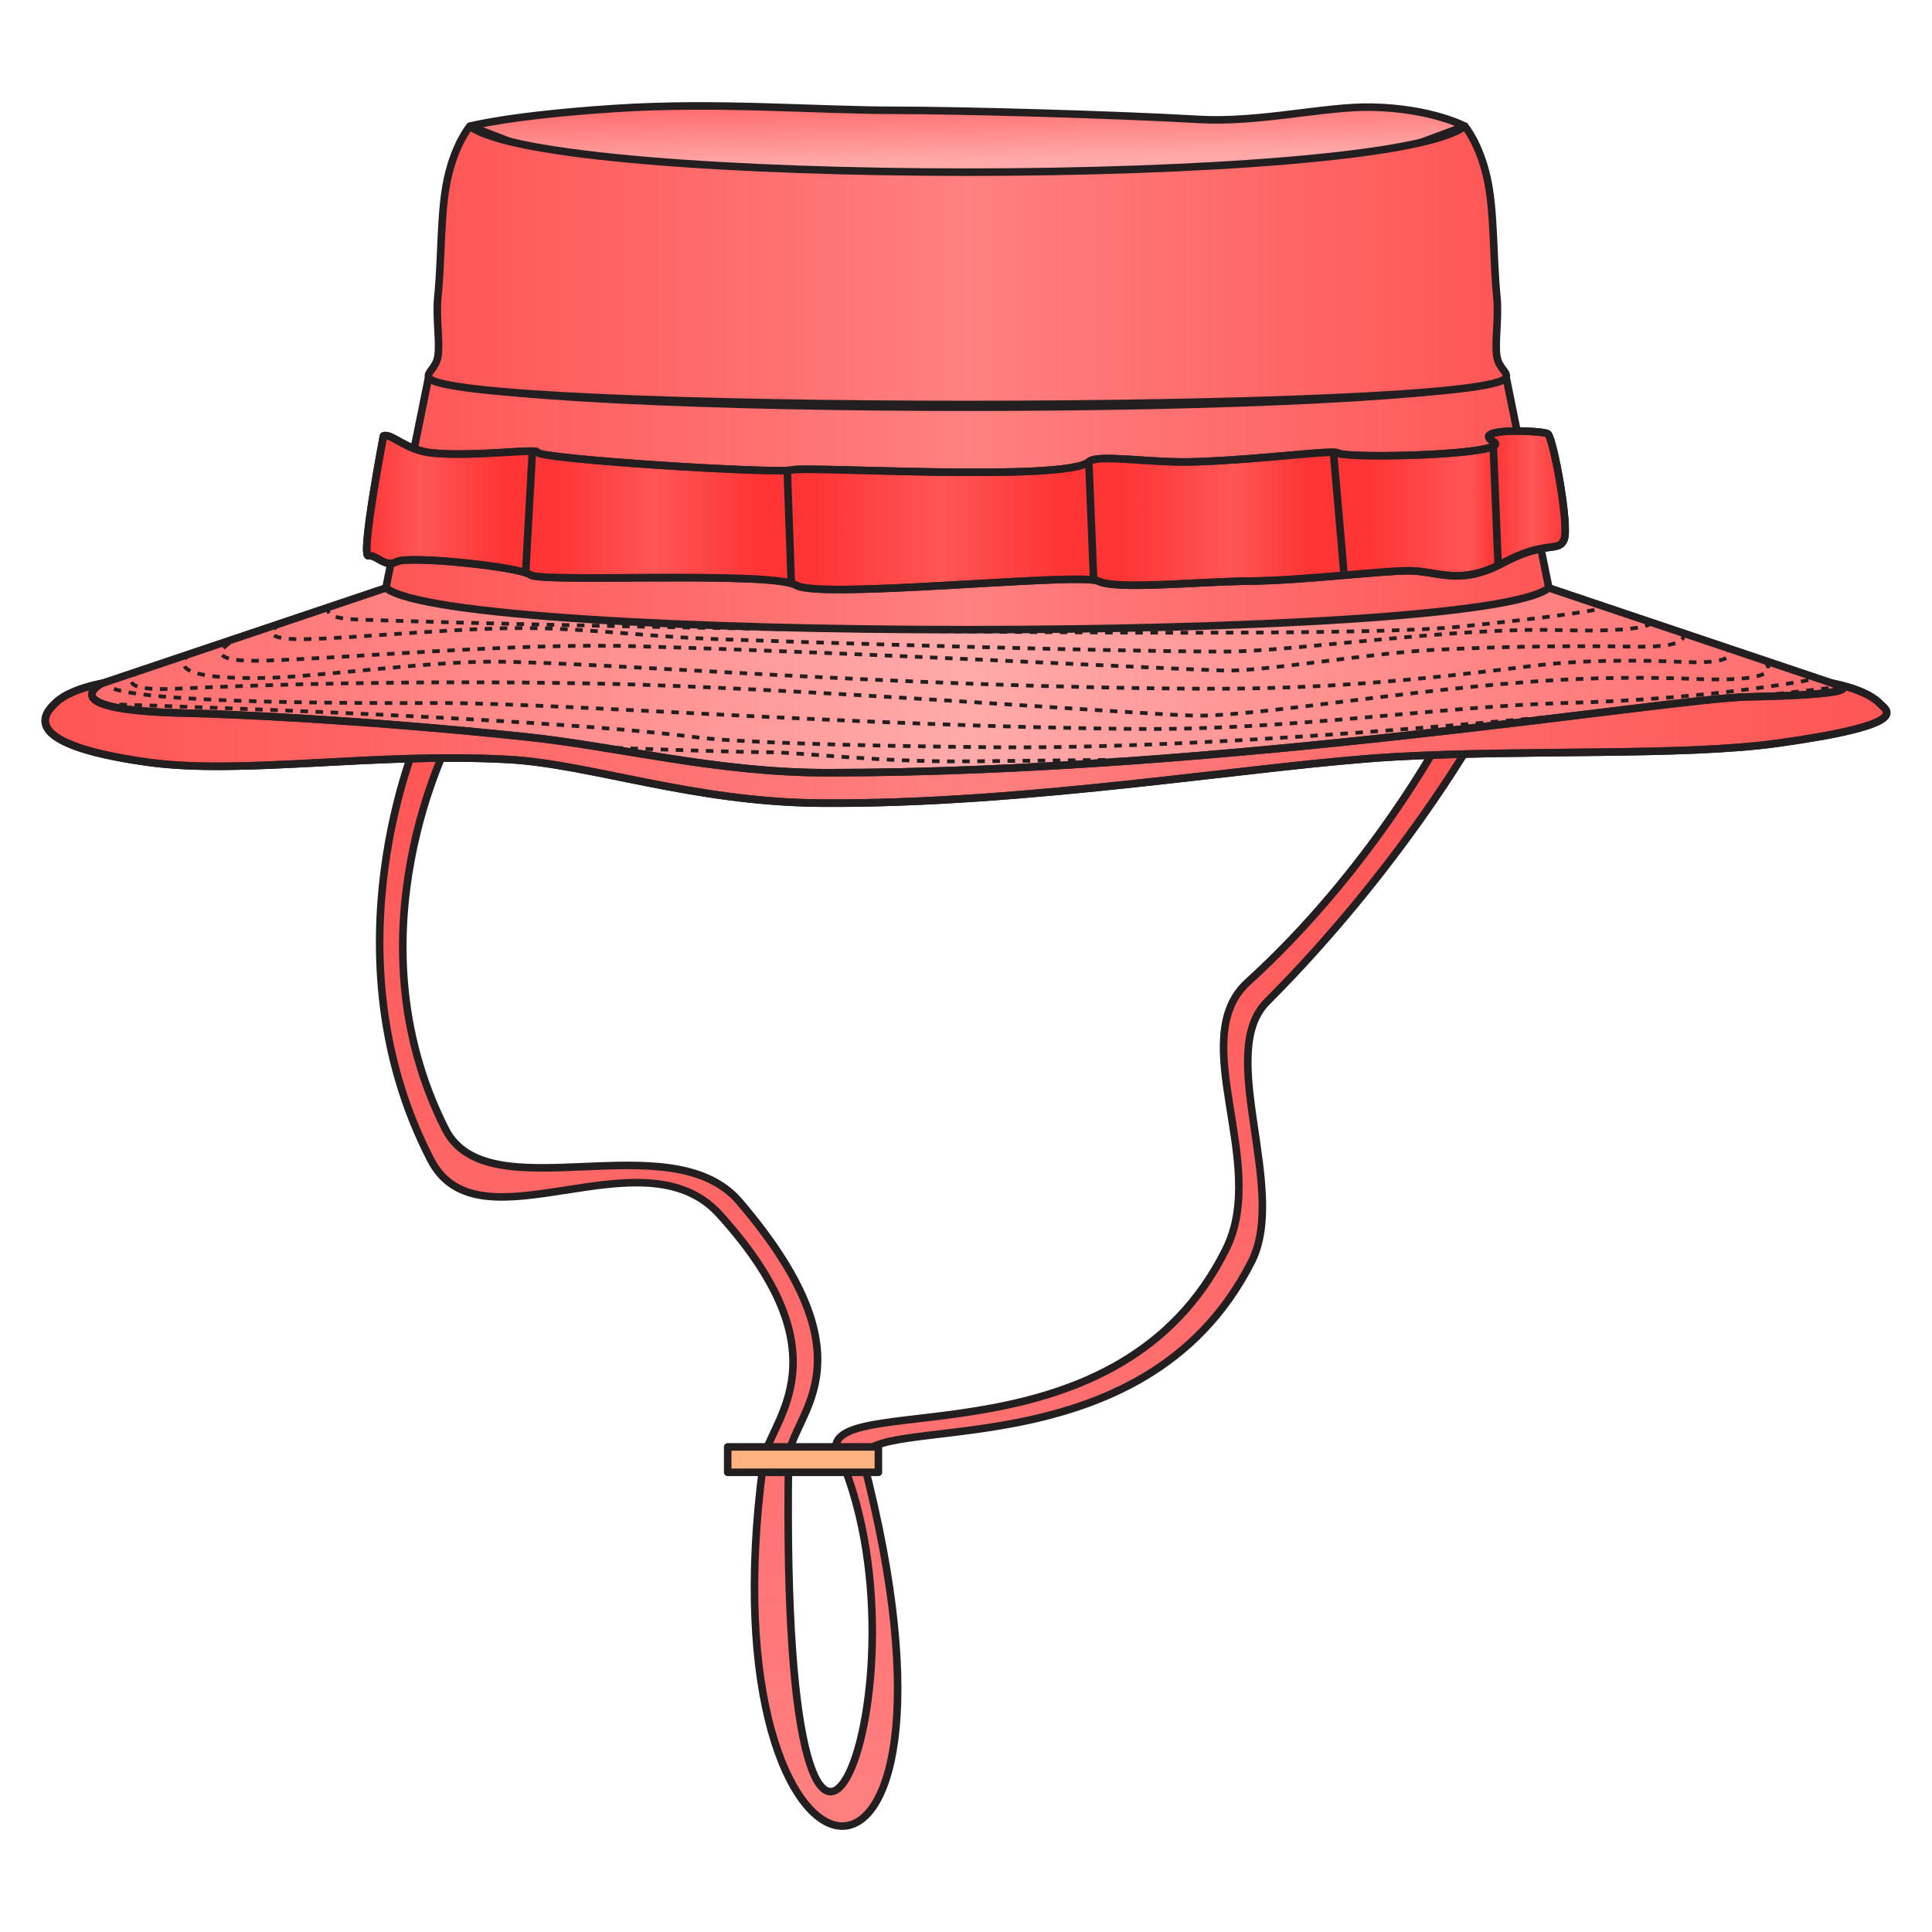
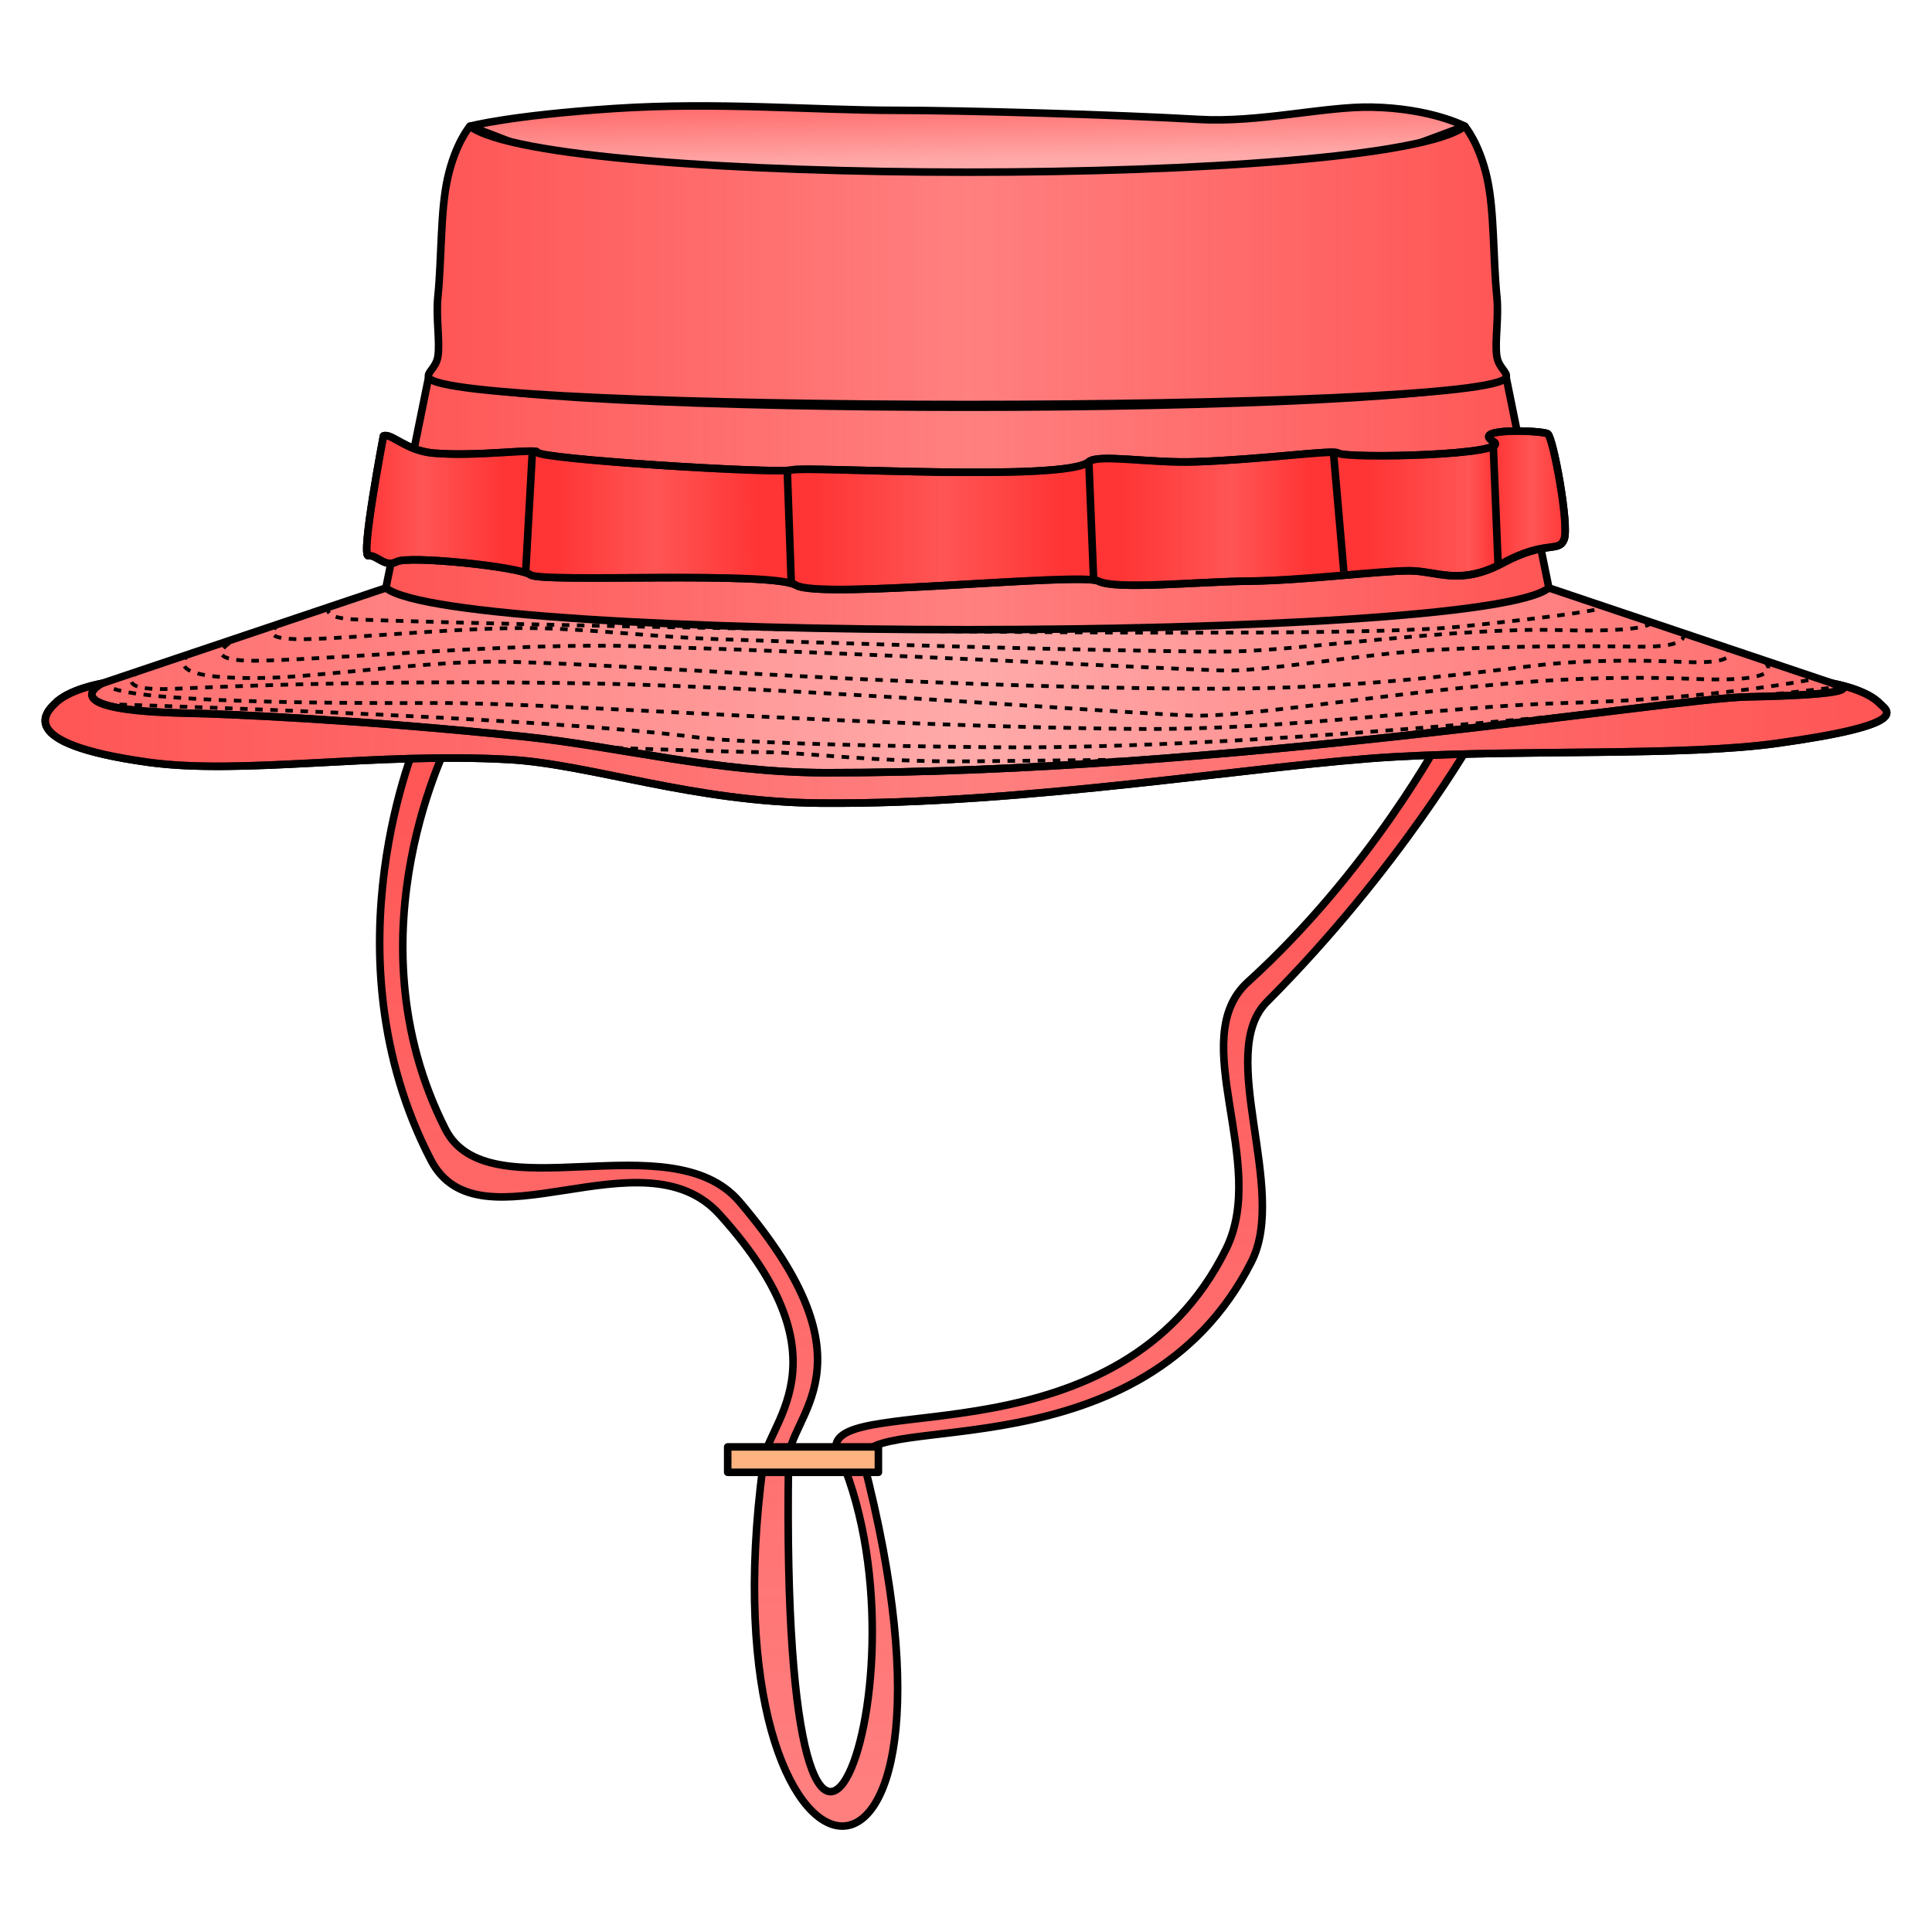
<svg xmlns="http://www.w3.org/2000/svg" xmlns:xlink="http://www.w3.org/1999/xlink" viewBox="0 0 256 256">
  <defs>
    <linearGradient id="innoGrad3">
      <stop offset="0" stop-color="#ff2a2a" stop-opacity=".749" />
      <stop offset=".05" stop-color="#ff2a2a" stop-opacity="0" />
      <stop offset=".117" stop-color="#ff2a2a" stop-opacity=".749" />
      <stop offset=".161" stop-color="#ff2a2a" stop-opacity=".749" />
      <stop offset=".243" stop-color="#ff2a2a" stop-opacity="0" />
      <stop offset=".327" stop-color="#ff2a2a" stop-opacity=".749" />
      <stop offset=".375" stop-color="#ff2a2a" stop-opacity=".749" />
      <stop offset=".48" stop-color="#ff2a2a" stop-opacity="0" />
      <stop offset=".578" stop-color="#ff2a2a" stop-opacity=".749" />
      <stop offset=".628" stop-color="#ff2a2a" stop-opacity=".749" />
      <stop offset=".719" stop-color="#ff2a2a" stop-opacity="0" />
      <stop offset=".783" stop-color="#ff2a2a" stop-opacity=".749" />
      <stop offset=".833" stop-color="#ff2a2a" stop-opacity=".749" />
      <stop offset=".916" stop-color="#ff2a2a" stop-opacity="0" />
      <stop offset=".937" stop-color="#ff2a2a" stop-opacity=".749" />
      <stop offset=".968" stop-color="#ff2a2a" stop-opacity="0" />
      <stop offset="1" stop-color="#ff2a2a" stop-opacity=".749" />
    </linearGradient>
    <linearGradient id="innoGrad2">
      <stop offset="0" stop-color="#ff2a2a" stop-opacity=".502" />
      <stop offset=".5" stop-color="#ff2a2a" stop-opacity="0" />
      <stop offset="1" stop-color="#ff2a2a" stop-opacity=".502" />
    </linearGradient>
    <linearGradient id="innoGrad1">
      <stop offset="0" stop-color="#ff2a2a" stop-opacity=".502" />
      <stop offset="1" stop-color="#ff2a2a" stop-opacity="0" />
    </linearGradient>
    <linearGradient id="linearGradient883" x1="82.535" x2="82.535" y1="84.125" y2="184.572" gradientUnits="userSpaceOnUse" xlink:href="#innoGrad1" />
    <linearGradient id="linearGradient906" x1="125.793" x2="125.909" y1="25.785" y2="31.48" gradientTransform="matrix(1.44351 0 0 1.44374 -59.356 -23.881)" gradientUnits="userSpaceOnUse" xlink:href="#innoGrad1" />
    <linearGradient id="linearGradient929" x1="46.668" x2="213.171" y1="79.749" y2="79.749" gradientUnits="userSpaceOnUse" xlink:href="#innoGrad2" />
    <linearGradient id="linearGradient962" x1="76.042" x2="183.796" y1="62.749" y2="62.749" gradientTransform="matrix(1.44351 0 0 1.44374 -59.356 -23.881)" gradientUnits="userSpaceOnUse" xlink:href="#innoGrad2" />
    <linearGradient id="linearGradient985" x1="74.282" x2="185.294" y1="63.374" y2="63.374" gradientTransform="matrix(1.44351 0 0 1.44374 -59.356 -23.881)" gradientUnits="userSpaceOnUse" xlink:href="#innoGrad3" />
    <linearGradient id="linearGradient1052" x1="79.947" x2="179.89" y1="40.896" y2="40.896" gradientTransform="matrix(1.44351 0 0 1.44374 -59.356 -23.881)" gradientUnits="userSpaceOnUse" xlink:href="#innoGrad2" />
    <linearGradient id="linearGradient1075" x1="44.779" x2="214.807" y1="84.762" y2="84.762" gradientTransform="matrix(1.44351 0 0 1.44374 -59.356 -23.881)" gradientUnits="userSpaceOnUse" xlink:href="#innoGrad2" />
  </defs>
  <g fill="#ff8080" stroke-width=".693">
    <path d="M101.115 194.124c-.127-5.14 12.11-13.445-5.774-33.207-10.25-11.326-31.817 5.21-38.254-7.217-14.236-27.483-1.634-56.127-1.634-56.127h4.33s-13.903 26.097-.77 52.035c5.67 11.2 29.819-1.113 38.975 9.626 18.755 21.993 6.221 28.344 6.496 34.408-1.204 82.775 20.447 28.154 6.254-1.924.33-7.25 37.65 2.28 51.726-26.229 5.676-11.496-5.44-27.818 2.888-35.371 16.261-14.748 25.693-32.545 25.693-32.545h4.33s-9.828 17.446-27.515 35.191c-6.804 6.826 2.852 24.772-2.028 34.409-14.444 28.522-51.323 19.64-51.486 26.23 17.56 67.374-21.413 61.84-13.231.721z" />
-     <path fill="url(#linearGradient883)" stroke="#231f20" stroke-linejoin="round" stroke-miterlimit="10" d="M111.167 151.001c-.088-3.561 8.39-9.313-4-23.001-7.101-7.845-22.041 3.609-26.5-4.999-9.862-19.036-1.132-38.876-1.132-38.876h3s-9.632 18.076-.534 36.042c3.928 7.757 20.657-.771 27 6.667 12.993 15.234 4.31 19.633 4.5 23.833-.834 57.334 14.165 19.501 4.333-1.333.228-5.021 26.082 1.579 35.833-18.167 3.932-7.963-3.769-19.268 2.001-24.5 11.265-10.215 17.799-22.542 17.799-22.542h3s-6.809 12.084-19.062 24.375c-4.713 4.728 1.976 17.158-1.405 23.833-10.006 19.756-35.554 13.604-35.667 18.168 12.165 46.667-14.834 42.834-9.166.5z" transform="matrix(1.44351 0 0 1.44374 -59.356 -23.881)" />
-     <path fill="#ffb380" stroke="#231f20" stroke-linejoin="round" stroke-miterlimit="10" d="M107.917 149.335h13.834v2.333h-13.834z" transform="matrix(1.44351 0 0 1.44374 -59.356 -23.881)" />
+     <path fill="url(#linearGradient883)" stroke="#000000" stroke-linejoin="round" stroke-miterlimit="10" d="M111.167 151.001c-.088-3.561 8.39-9.313-4-23.001-7.101-7.845-22.041 3.609-26.5-4.999-9.862-19.036-1.132-38.876-1.132-38.876h3s-9.632 18.076-.534 36.042c3.928 7.757 20.657-.771 27 6.667 12.993 15.234 4.31 19.633 4.5 23.833-.834 57.334 14.165 19.501 4.333-1.333.228-5.021 26.082 1.579 35.833-18.167 3.932-7.963-3.769-19.268 2.001-24.5 11.265-10.215 17.799-22.542 17.799-22.542h3s-6.809 12.084-19.062 24.375c-4.713 4.728 1.976 17.158-1.405 23.833-10.006 19.756-35.554 13.604-35.667 18.168 12.165 46.667-14.834 42.834-9.166.5z" transform="matrix(1.44351 0 0 1.44374 -59.356 -23.881)" />
+     <path fill="#ffb380" stroke="#000000" stroke-linejoin="round" stroke-miterlimit="10" d="M107.917 149.335h13.834v2.333h-13.834z" transform="matrix(1.44351 0 0 1.44374 -59.356 -23.881)" />
  </g>
  <g>
    <path fill="#faa" d="M62.273 16.724s5.29-1.434 19.14-2.346c13.546-.892 26.37.241 37.416.241 8.45 0 28.951.56 40.002 1.203 7.982.463 16.685-1.737 22.894-1.625 7.922.145 12.37 2.527 12.37 2.527L126.89 41.628z" />
-     <path fill="url(#linearGradient906)" stroke="#231f20" stroke-linejoin="round" stroke-miterlimit="10" d="M62.273 16.724s5.29-1.434 19.14-2.346c13.546-.892 26.37.241 37.416.241 8.45 0 28.951.56 40.002 1.203 7.982.463 16.685-1.737 22.894-1.625 7.922.145 12.37 2.527 12.37 2.527L126.89 41.628z" />
+     <path fill="url(#linearGradient906)" stroke="#000000" stroke-linejoin="round" stroke-miterlimit="10" d="M62.273 16.724s5.29-1.434 19.14-2.346c13.546-.892 26.37.241 37.416.241 8.45 0 28.951.56 40.002 1.203 7.982.463 16.685-1.737 22.894-1.625 7.922.145 12.37 2.527 12.37 2.527L126.89 41.628z" />
    <path fill="#faa" d="M247.637 92.16L205.234 77.9l-77.05 1.987-77.051-1.986L8.73 92.159l15.325 5.353 43.016.98 29.172 4.676 31.94 1.443 58.711-6.118 45.418-.98z" />
-     <path fill="url(#linearGradient929)" stroke="#231f20" stroke-linejoin="round" stroke-miterlimit="10" stroke-width=".693" d="M47.168 80.375l10.616 3.708 29.8.679L107.793 88l22.126 1 40.673-4.238 31.463-.679 10.616-3.708-29.375-9.876-53.376 1.376-53.378-1.376z" transform="matrix(1.44351 0 0 1.44374 -59.356 -23.881)" />
+     <path fill="url(#linearGradient929)" stroke="#000000" stroke-linejoin="round" stroke-miterlimit="10" stroke-width=".693" d="M47.168 80.375l10.616 3.708 29.8.679L107.793 88l22.126 1 40.673-4.238 31.463-.679 10.616-3.708-29.375-9.876-53.376 1.376-53.378-1.376z" transform="matrix(1.44351 0 0 1.44374 -59.356 -23.881)" />
    <path fill="#ff8080" d="M205.234 77.9l-5.662-27.911c-9.847 5.294-132.93 5.294-142.778 0l-5.661 27.912c9.064 7.38 145.04 7.379 154.1 0z" />
-     <path fill="url(#linearGradient962)" stroke="#231f20" stroke-linejoin="round" stroke-miterlimit="10" d="M205.234 77.9l-5.662-27.91c-9.847 5.293-132.93 5.293-142.778 0L51.133 77.9c9.064 7.381 145.04 7.38 154.1 0z" />
-     <path fill="none" stroke="#231f20" stroke-dasharray="1" stroke-linejoin="round" stroke-miterlimit="10" stroke-width=".5" d="M43.785 80.371s-1.801 1.533 3.559 1.722c28.997 1.03 128.244 2.77 145.911.962 20.933-2.143 19.328-2.683 19.328-2.683" />
-     <path fill="none" stroke="#231f20" stroke-dasharray="1" stroke-linejoin="round" stroke-miterlimit="10" stroke-width=".5" d="M218.846 82.477s0 1.363-12.241 1.014c-13.511-.386-34.387 2.677-43.178 2.833-6.675.12-38.445-.585-68.326-1.632-8.442-.296-15.85-1.252-23.577-1.45-9.36-.24-24.605 1.358-31.155 1.453-7.528.11-2.846-2.218-2.846-2.218" />
-     <path fill="none" stroke="#231f20" stroke-dasharray="1" stroke-linejoin="round" stroke-miterlimit="10" stroke-width=".5" d="M222.898 83.84s1.742 1.978-6.064 1.848c-7.202-.121-16.774-.1-26.946.428-8.446.439-22.555 2.883-27.665 2.734-8.829-.255-46.92-2.323-77.95-3.222-16.372-.475-39.161 1.666-49.6 1.914-9.974.238-2.889-3.134-2.889-3.134" />
-     <path fill="none" stroke="#231f20" stroke-dasharray="1" stroke-linejoin="round" stroke-miterlimit="10" stroke-width=".5" d="M25.167 86.632s-5.253 3.564 10.389 3.185c6.445-.154 21.335-2.178 29.832-2.144 14.32.058 53.706 3.413 94.068 3.584 15.898.066 28.043-1.096 43.666-3.028 6.484-.802 13.73-.794 19.943-.515 8.545.382 5.546-1.952 5.546-1.952" />
-     <path fill="none" stroke="#231f20" stroke-dasharray="1" stroke-linejoin="round" stroke-miterlimit="10" stroke-width=".5" d="M18.55 88.857s-4.635 2.847 4.801 2.401c12.052-.569 31.041-1.123 55.03-.696 26.013.462 72.912 4.13 79.874 4.262 8.828.168 32.457-4.214 51.845-4.891a201.69 201.69 0 0 1 14.737.037c13.512.523 8.606-2.585 8.606-2.585" />
-     <path fill="none" stroke="#231f20" stroke-dasharray="1" stroke-linejoin="round" stroke-miterlimit="10" stroke-width=".5" d="M14.88 90.092s-9.277 3.252 42.869 3.059c15.823-.06 55.315 3.087 92.804 3.437 20.337.191 40.495-3 56.843-3.437 20.696-.553 33.472-3.269 33.472-3.269" />
-     <path fill="none" stroke="#231f20" stroke-dasharray="1" stroke-linejoin="round" stroke-miterlimit="10" stroke-width=".5" d="M11.825 93.24s58.283 1.591 80.387 4.446c4.998.645 19.841 1.149 39.697 1.33 41.974.386 112.191-8.047 112.191-8.047M15.59 96.597s76.352 3.081 86.366 3.081c3.916 0 14.532 1.32 26.243 1.204 18.235-.179 39.66-.406 39.66-.407" />
-     <path fill="#ff8080" stroke="#231f20" stroke-linejoin="round" stroke-miterlimit="10" d="M184.864 100.28c17.657-.992 38.135-.06 50.588-1.786 18.214-2.526 14.484-4.374 13.724-5.191-1.847-1.986-6.285-2.74-6.285-2.74s7.148 1.416-11.315 1.777c-10.422.203-69.664 10.075-122.031 10.05-14.665-.008-27.51-3.455-39.916-4.76-21.784-2.287-39.587-3.025-44.712-3.125-18.462-.36-11.437-3.943-11.437-3.943s-4.44.755-6.286 2.74c-.76.818-5.784 5.173 12.431 7.7 12.452 1.727 30.16-1.353 47.818-.36 10.808.605 24.284 5.625 41.17 5.774 27.798.244 58.461-5.138 76.251-6.136z" />
-     <path fill="url(#linearGradient1075)" stroke="#231f20" stroke-linejoin="round" stroke-miterlimit="10" d="M184.864 100.28c17.657-.992 38.135-.06 50.588-1.786 18.214-2.526 14.484-4.374 13.724-5.191-1.847-1.986-6.285-2.74-6.285-2.74s7.148 1.416-11.315 1.777c-10.422.203-69.664 10.075-122.031 10.05-14.665-.008-27.51-3.455-39.916-4.76-21.784-2.287-39.587-3.025-44.712-3.125-18.462-.36-11.437-3.943-11.437-3.943s-4.44.755-6.286 2.74c-.76.818-5.784 5.173 12.431 7.7 12.452 1.727 30.16-1.353 47.818-.36 10.808.605 24.284 5.625 41.17 5.774 27.798.244 58.461-5.138 76.251-6.136z" />
+     <path fill="url(#linearGradient962)" stroke="#000000" stroke-linejoin="round" stroke-miterlimit="10" d="M205.234 77.9l-5.662-27.91c-9.847 5.293-132.93 5.293-142.778 0L51.133 77.9c9.064 7.381 145.04 7.38 154.1 0z" />
+     <path fill="none" stroke="#000000" stroke-dasharray="1" stroke-linejoin="round" stroke-miterlimit="10" stroke-width=".5" d="M43.785 80.371s-1.801 1.533 3.559 1.722c28.997 1.03 128.244 2.77 145.911.962 20.933-2.143 19.328-2.683 19.328-2.683" />
+     <path fill="none" stroke="#000000" stroke-dasharray="1" stroke-linejoin="round" stroke-miterlimit="10" stroke-width=".5" d="M218.846 82.477s0 1.363-12.241 1.014c-13.511-.386-34.387 2.677-43.178 2.833-6.675.12-38.445-.585-68.326-1.632-8.442-.296-15.85-1.252-23.577-1.45-9.36-.24-24.605 1.358-31.155 1.453-7.528.11-2.846-2.218-2.846-2.218" />
+     <path fill="none" stroke="#000000" stroke-dasharray="1" stroke-linejoin="round" stroke-miterlimit="10" stroke-width=".5" d="M222.898 83.84s1.742 1.978-6.064 1.848c-7.202-.121-16.774-.1-26.946.428-8.446.439-22.555 2.883-27.665 2.734-8.829-.255-46.92-2.323-77.95-3.222-16.372-.475-39.161 1.666-49.6 1.914-9.974.238-2.889-3.134-2.889-3.134" />
+     <path fill="none" stroke="#000000" stroke-dasharray="1" stroke-linejoin="round" stroke-miterlimit="10" stroke-width=".5" d="M25.167 86.632s-5.253 3.564 10.389 3.185c6.445-.154 21.335-2.178 29.832-2.144 14.32.058 53.706 3.413 94.068 3.584 15.898.066 28.043-1.096 43.666-3.028 6.484-.802 13.73-.794 19.943-.515 8.545.382 5.546-1.952 5.546-1.952" />
+     <path fill="none" stroke="#000000" stroke-dasharray="1" stroke-linejoin="round" stroke-miterlimit="10" stroke-width=".5" d="M18.55 88.857s-4.635 2.847 4.801 2.401c12.052-.569 31.041-1.123 55.03-.696 26.013.462 72.912 4.13 79.874 4.262 8.828.168 32.457-4.214 51.845-4.891a201.69 201.69 0 0 1 14.737.037c13.512.523 8.606-2.585 8.606-2.585" />
+     <path fill="none" stroke="#000000" stroke-dasharray="1" stroke-linejoin="round" stroke-miterlimit="10" stroke-width=".5" d="M14.88 90.092s-9.277 3.252 42.869 3.059c15.823-.06 55.315 3.087 92.804 3.437 20.337.191 40.495-3 56.843-3.437 20.696-.553 33.472-3.269 33.472-3.269" />
+     <path fill="none" stroke="#000000" stroke-dasharray="1" stroke-linejoin="round" stroke-miterlimit="10" stroke-width=".5" d="M11.825 93.24s58.283 1.591 80.387 4.446c4.998.645 19.841 1.149 39.697 1.33 41.974.386 112.191-8.047 112.191-8.047M15.59 96.597s76.352 3.081 86.366 3.081c3.916 0 14.532 1.32 26.243 1.204 18.235-.179 39.66-.406 39.66-.407" />
+     <path fill="#ff8080" stroke="#000000" stroke-linejoin="round" stroke-miterlimit="10" d="M184.864 100.28c17.657-.992 38.135-.06 50.588-1.786 18.214-2.526 14.484-4.374 13.724-5.191-1.847-1.986-6.285-2.74-6.285-2.74s7.148 1.416-11.315 1.777c-10.422.203-69.664 10.075-122.031 10.05-14.665-.008-27.51-3.455-39.916-4.76-21.784-2.287-39.587-3.025-44.712-3.125-18.462-.36-11.437-3.943-11.437-3.943s-4.44.755-6.286 2.74c-.76.818-5.784 5.173 12.431 7.7 12.452 1.727 30.16-1.353 47.818-.36 10.808.605 24.284 5.625 41.17 5.774 27.798.244 58.461-5.138 76.251-6.136z" />
+     <path fill="url(#linearGradient1075)" stroke="#000000" stroke-linejoin="round" stroke-miterlimit="10" d="M184.864 100.28c17.657-.992 38.135-.06 50.588-1.786 18.214-2.526 14.484-4.374 13.724-5.191-1.847-1.986-6.285-2.74-6.285-2.74s7.148 1.416-11.315 1.777c-10.422.203-69.664 10.075-122.031 10.05-14.665-.008-27.51-3.455-39.916-4.76-21.784-2.287-39.587-3.025-44.712-3.125-18.462-.36-11.437-3.943-11.437-3.943s-4.44.755-6.286 2.74c-.76.818-5.784 5.173 12.431 7.7 12.452 1.727 30.16-1.353 47.818-.36 10.808.605 24.284 5.625 41.17 5.774 27.798.244 58.461-5.138 76.251-6.136z" />
    <path fill="#ff8080" d="M199.572 49.989c.233-.696-.99-1.236-1.231-2.766-.306-1.938.289-5.082 0-7.94-.515-5.104-.309-11.308-1.293-15.701-1.046-4.66-2.954-6.858-2.954-6.858-10.525 8.12-121.3 8.12-131.823 0 0 0-1.911 2.197-2.953 6.858-.985 4.393-.777 10.597-1.294 15.7-.288 2.859.306 6.003 0 7.94-.24 1.531-1.462 2.071-1.231 2.767 1.602 4.813 141.18 4.813 142.78 0z" />
-     <path fill="url(#linearGradient1052)" stroke="#231f20" stroke-linejoin="round" stroke-miterlimit="10" d="M199.572 49.989c.233-.696-.99-1.236-1.231-2.766-.306-1.938.289-5.082 0-7.94-.515-5.104-.309-11.308-1.293-15.701-1.046-4.66-2.954-6.858-2.954-6.858-10.525 8.121-121.3 8.121-131.823 0 0 0-1.911 2.197-2.953 6.858-.985 4.393-.777 10.597-1.294 15.7-.288 2.859.306 6.003 0 7.94-.24 1.531-1.462 2.071-1.231 2.767 1.602 4.813 141.18 4.813 142.78 0z" />
-     <path fill="#f55" stroke="#231f20" stroke-linejoin="round" stroke-miterlimit="10" d="M50.81 57.764c1.045-.42 2.965 1.949 6.595 2.272 5.773.514 13.794-.661 13.794-.107 0 .902 31.938 2.888 33.742 2.346 1.805-.541 36.269 1.624 39.336-1.083 1.214-1.07 8.102.2 14.074 0 9.123-.303 18.292-1.638 18.946-1.156 1.083.795 23.638.254 20.57-1.55-3.067-1.805 6.496-1.463 7.218-1.003.722.461 2.887 12.191 2.165 13.996-.721 1.805-2.332.03-8.1 3.114-5.769 3.084-8.68 1.037-12.47 1.037-3.789 0-14.074 1.296-21.111 1.37-7.037.074-17.683 1.19-20.029 0s-36.81 2.461-40.057.546c-3.248-1.916-33.742-.292-35.186-1.375-1.444-1.083-16.154-2.586-17.73-1.744-1.577.842-2.66-.963-3.742-.782-1.083.18 1.985-15.881 1.985-15.881z" />
-     <path fill="url(#linearGradient985)" stroke="#231f20" stroke-linejoin="round" stroke-miterlimit="10" d="M50.81 57.764c1.045-.42 2.965 1.949 6.595 2.272 5.773.514 13.794-.661 13.794-.107 0 .903 31.938 2.888 33.742 2.346 1.805-.541 36.269 1.624 39.336-1.083 1.214-1.07 8.102.2 14.074 0 9.123-.303 18.292-1.638 18.946-1.156 1.083.796 23.638.254 20.57-1.55-3.067-1.805 6.496-1.463 7.218-1.003.722.461 2.887 12.191 2.165 13.996-.721 1.805-2.332.03-8.1 3.114-5.769 3.084-8.68 1.037-12.47 1.037-3.789 0-14.074 1.296-21.111 1.37-7.037.074-17.683 1.19-20.029 0s-36.81 2.461-40.057.546c-3.248-1.916-33.742-.292-35.186-1.375-1.444-1.083-16.154-2.586-17.73-1.744-1.577.842-2.66-.963-3.742-.782-1.083.18 1.985-15.881 1.985-15.881z" />
-     <path fill="none" stroke="#231f20" stroke-linejoin="round" stroke-miterlimit="10" d="M70.56 59.495l-.902 16.242M104.302 61.841l.541 15.27M144.277 61.192l.624 15.373M176.658 59.601l1.406 16.136M197.867 59.125l.643 15.789" />
+     <path fill="url(#linearGradient1052)" stroke="#000000" stroke-linejoin="round" stroke-miterlimit="10" d="M199.572 49.989c.233-.696-.99-1.236-1.231-2.766-.306-1.938.289-5.082 0-7.94-.515-5.104-.309-11.308-1.293-15.701-1.046-4.66-2.954-6.858-2.954-6.858-10.525 8.121-121.3 8.121-131.823 0 0 0-1.911 2.197-2.953 6.858-.985 4.393-.777 10.597-1.294 15.7-.288 2.859.306 6.003 0 7.94-.24 1.531-1.462 2.071-1.231 2.767 1.602 4.813 141.18 4.813 142.78 0z" />
+     <path fill="#f55" stroke="#000000" stroke-linejoin="round" stroke-miterlimit="10" d="M50.81 57.764c1.045-.42 2.965 1.949 6.595 2.272 5.773.514 13.794-.661 13.794-.107 0 .902 31.938 2.888 33.742 2.346 1.805-.541 36.269 1.624 39.336-1.083 1.214-1.07 8.102.2 14.074 0 9.123-.303 18.292-1.638 18.946-1.156 1.083.795 23.638.254 20.57-1.55-3.067-1.805 6.496-1.463 7.218-1.003.722.461 2.887 12.191 2.165 13.996-.721 1.805-2.332.03-8.1 3.114-5.769 3.084-8.68 1.037-12.47 1.037-3.789 0-14.074 1.296-21.111 1.37-7.037.074-17.683 1.19-20.029 0s-36.81 2.461-40.057.546c-3.248-1.916-33.742-.292-35.186-1.375-1.444-1.083-16.154-2.586-17.73-1.744-1.577.842-2.66-.963-3.742-.782-1.083.18 1.985-15.881 1.985-15.881z" />
+     <path fill="url(#linearGradient985)" stroke="#000000" stroke-linejoin="round" stroke-miterlimit="10" d="M50.81 57.764c1.045-.42 2.965 1.949 6.595 2.272 5.773.514 13.794-.661 13.794-.107 0 .903 31.938 2.888 33.742 2.346 1.805-.541 36.269 1.624 39.336-1.083 1.214-1.07 8.102.2 14.074 0 9.123-.303 18.292-1.638 18.946-1.156 1.083.796 23.638.254 20.57-1.55-3.067-1.805 6.496-1.463 7.218-1.003.722.461 2.887 12.191 2.165 13.996-.721 1.805-2.332.03-8.1 3.114-5.769 3.084-8.68 1.037-12.47 1.037-3.789 0-14.074 1.296-21.111 1.37-7.037.074-17.683 1.19-20.029 0s-36.81 2.461-40.057.546c-3.248-1.916-33.742-.292-35.186-1.375-1.444-1.083-16.154-2.586-17.73-1.744-1.577.842-2.66-.963-3.742-.782-1.083.18 1.985-15.881 1.985-15.881z" />
+     <path fill="none" stroke="#000000" stroke-linejoin="round" stroke-miterlimit="10" d="M70.56 59.495l-.902 16.242M104.302 61.841l.541 15.27M144.277 61.192l.624 15.373M176.658 59.601l1.406 16.136M197.867 59.125l.643 15.789" />
  </g>
</svg>
